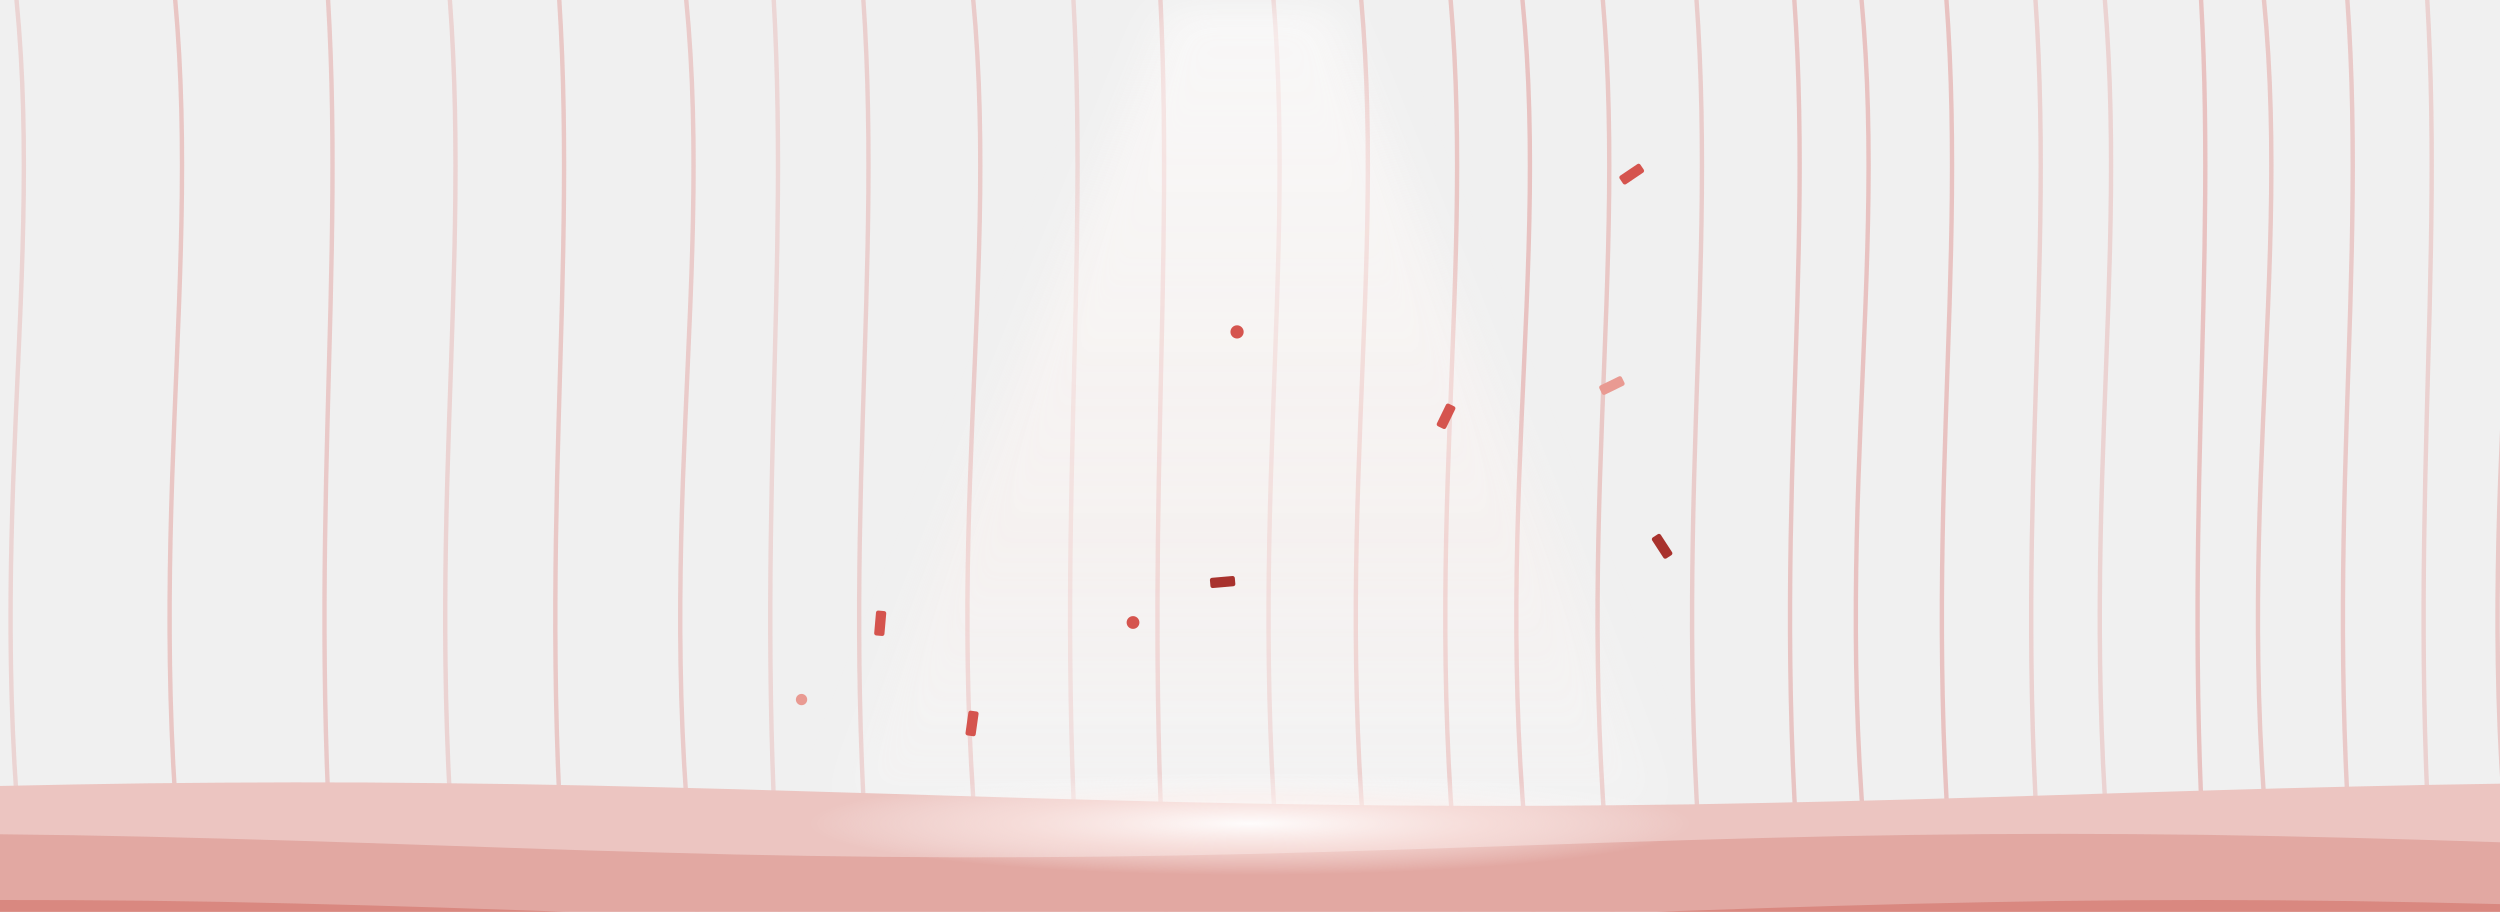
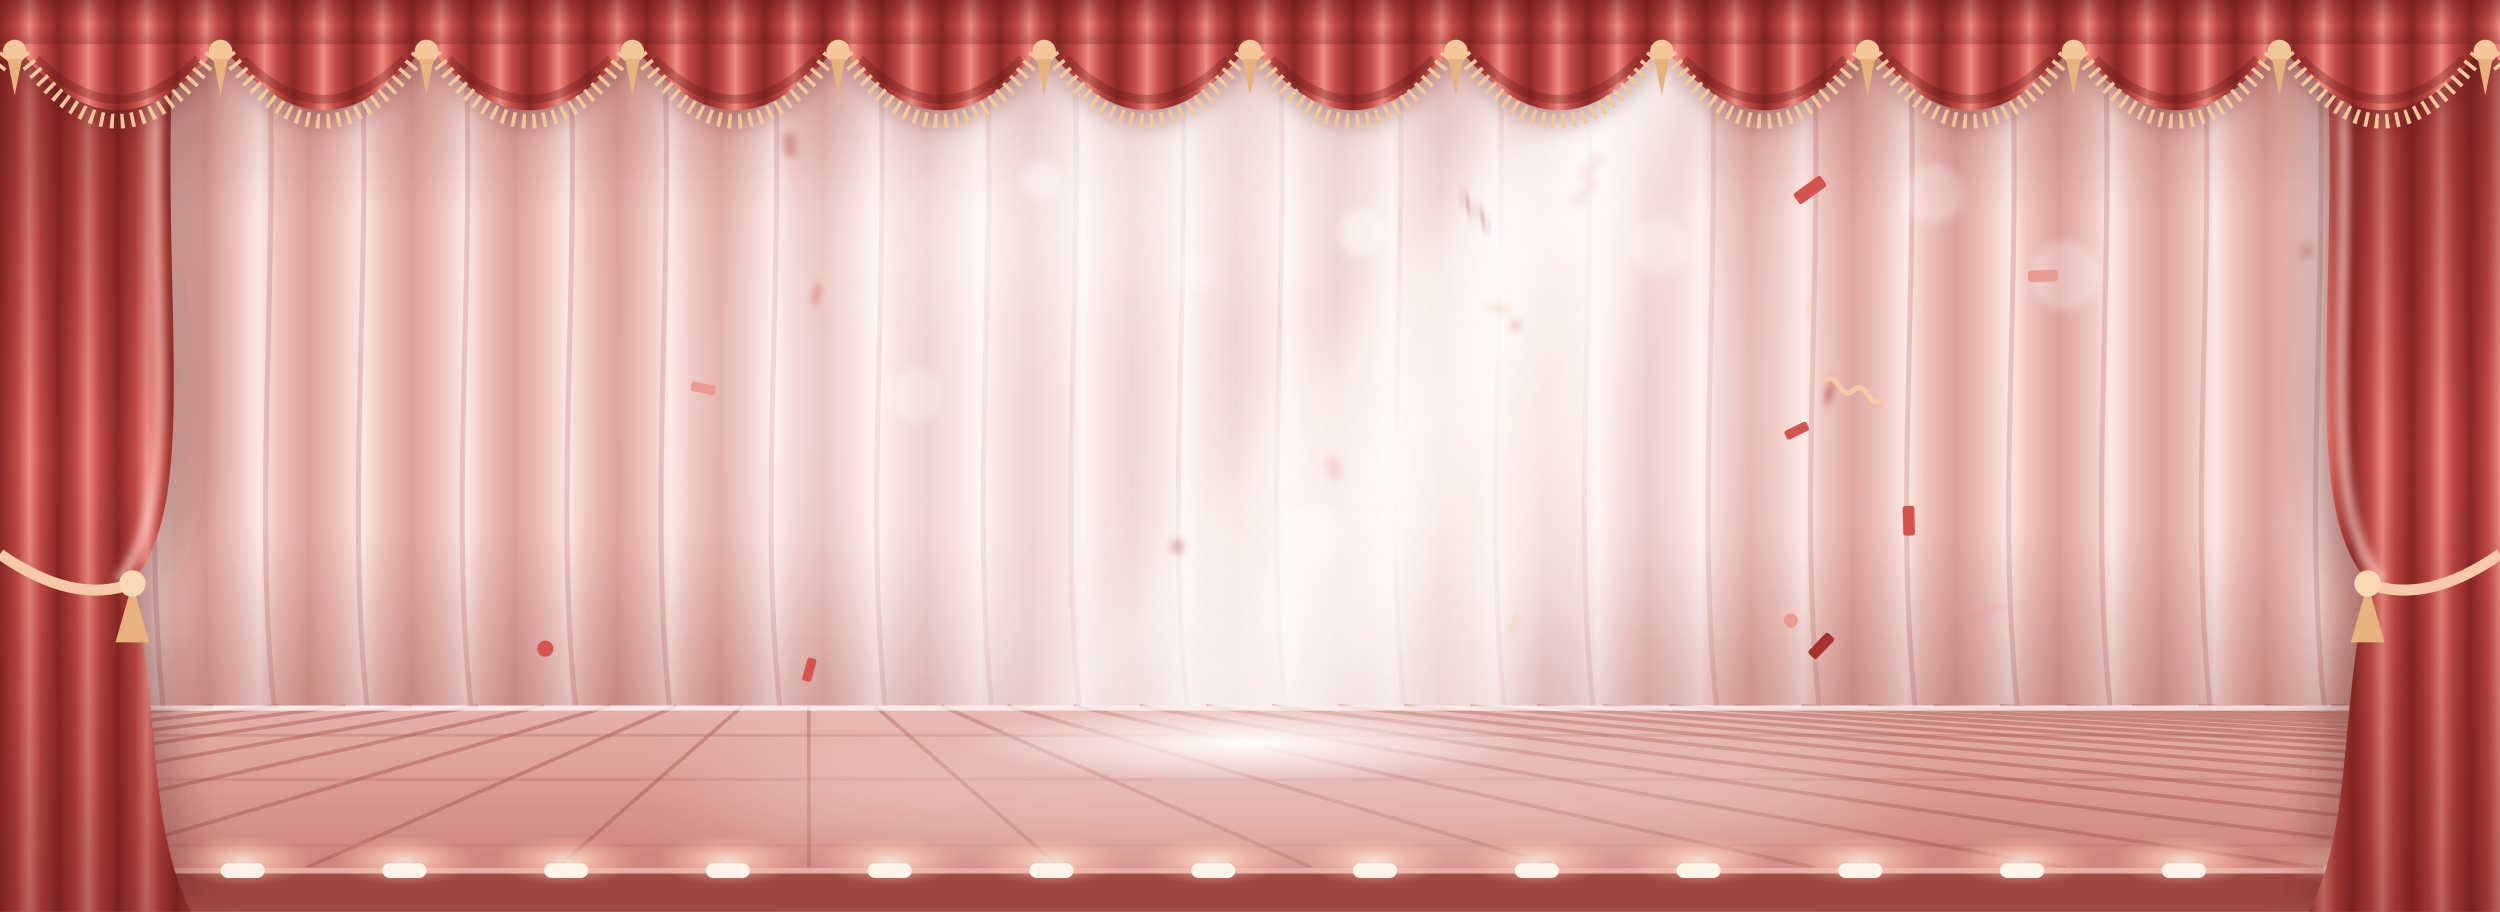
<svg xmlns="http://www.w3.org/2000/svg" viewBox="0 0 340 124" preserveAspectRatio="xMidYMax slice">
  <defs>
    <filter id="b1" x="-60%" y="-60%" width="220%" height="220%">
      <feGaussianBlur stdDeviation="0.6" />
    </filter>
    <filter id="b2" x="-60%" y="-60%" width="220%" height="220%">
      <feGaussianBlur stdDeviation="1.4" />
    </filter>
    <filter id="b3" x="-60%" y="-60%" width="220%" height="220%">
      <feGaussianBlur stdDeviation="3" />
    </filter>
    <filter id="b6" x="-60%" y="-60%" width="220%" height="220%">
      <feGaussianBlur stdDeviation="6" />
    </filter>
    <filter id="b12" x="-60%" y="-60%" width="220%" height="220%">
      <feGaussianBlur stdDeviation="12" />
    </filter>
+     <linearGradient id="house" x1="0" x2="14" y1="0" y2="0" gradientUnits="userSpaceOnUse" spreadMethod="repeat">
+       <stop offset="0" stop-color="#DDA19B" />
+       <stop offset=".3" stop-color="#EEC4BF" />
+       <stop offset=".52" stop-color="#FCE9E6" />
+       <stop offset=".7" stop-color="#EEC4BF" />
+       <stop offset="1" stop-color="#DDA19B" />
+     </linearGradient>
+     <linearGradient id="vel" x1="0" x2="8" y1="0" y2="0" gradientUnits="userSpaceOnUse" spreadMethod="repeat">
+       <stop offset="0" stop-color="#8A2826" />
+       <stop offset=".3" stop-color="#C24A45" />
+       <stop offset=".5" stop-color="#F08C82" />
+       <stop offset=".7" stop-color="#C24A45" />
+       <stop offset="1" stop-color="#8A2826" />
+     </linearGradient>
+     <linearGradient id="velV" x1="0" y1="0" x2="0" y2="1">
+       <stop offset="0" stop-color="#5A1414" stop-opacity=".45" />
+       <stop offset=".5" stop-color="#5A1414" stop-opacity="0" />
+       <stop offset="1" stop-color="#5A1414" stop-opacity=".35" />
+     </linearGradient>
+     <linearGradient id="veil" x1="0" y1="0" x2="1" y2="0">
+       <stop offset="0" stop-color="#F8EBEA" stop-opacity=".82" />
+       <stop offset=".45" stop-color="#F8EBEA" stop-opacity=".62" />
+       <stop offset=".72" stop-color="#F8EBEA" stop-opacity="0" />
+     </linearGradient>
+     <linearGradient id="shadeV" x1="0" y1="0" x2="0" y2="1">
+       <stop offset="0" stop-color="#8A3A36" stop-opacity=".35" />
+       <stop offset=".3" stop-color="#8A3A36" stop-opacity="0" />
+       <stop offset=".75" stop-color="#8A3A36" stop-opacity="0" />
+       <stop offset="1" stop-color="#8A3A36" stop-opacity=".25" />
+     </linearGradient>
    <linearGradient id="beam" x1="0" y1="0" x2="0" y2="1">
-       <stop offset="0" stop-color="#FFFFFF" stop-opacity=".85" />
-       <stop offset=".7" stop-color="#FFF4F1" stop-opacity=".5" />
-       <stop offset="1" stop-color="#FFFFFF" stop-opacity=".25" />
+       <stop offset="0" stop-color="#FFFFFF" stop-opacity=".95" />
+       <stop offset=".7" stop-color="#FFF6F3" stop-opacity=".55" />
+       <stop offset="1" stop-color="#FFFFFF" stop-opacity=".3" />
    </linearGradient>
    <radialGradient id="pool">
-       <stop offset="0" stop-color="#FFFFFF" stop-opacity=".95" />
-       <stop offset=".55" stop-color="#FFF1EE" stop-opacity=".5" />
+       <stop offset="0" stop-color="#FFFFFF" stop-opacity="1" />
+       <stop offset=".5" stop-color="#FFF3EF" stop-opacity=".6" />
      <stop offset="1" stop-color="#FFFFFF" stop-opacity="0" />
    </radialGradient>
+     <radialGradient id="glow">
+       <stop offset="0" stop-color="#FFF8F0" />
+       <stop offset=".3" stop-color="#FFD9C2" stop-opacity=".85" />
+       <stop offset="1" stop-color="#FFB49E" stop-opacity="0" />
+     </radialGradient>
+     <linearGradient id="boards" x1="0" y1="0" x2="0" y2="1">
+       <stop offset="0" stop-color="#E6B2AC" />
+       <stop offset="1" stop-color="#C9776F" />
+     </linearGradient>
    <linearGradient id="chrome" x1="0" y1="0" x2="1" y2="0">
-       <stop offset="0" stop-color="#7A2A28" />
-       <stop offset=".3" stop-color="#E9B4AE" />
-       <stop offset=".45" stop-color="#FFFFFF" />
-       <stop offset=".62" stop-color="#C77872" />
+       <stop offset="0" stop-color="#6E2220" />
+       <stop offset=".25" stop-color="#D99089" />
+       <stop offset=".42" stop-color="#FFFFFF" />
+       <stop offset=".55" stop-color="#F3C2BC" />
+       <stop offset=".75" stop-color="#B0524C" />
+       <stop offset="1" stop-color="#4E1412" />
+     </linearGradient>
+     <radialGradient id="grille" cx="35%" cy="30%" r="80%">
+       <stop offset="0" stop-color="#FFFFFF" />
+       <stop offset=".35" stop-color="#F0B8B2" />
+       <stop offset=".75" stop-color="#B24C46" />
      <stop offset="1" stop-color="#5E1A18" />
-     </linearGradient>
-     <linearGradient id="fade" x1="0" y1="0" x2="1" y2="0">
-       <stop offset=".4" stop-color="#fff" stop-opacity="0" />
-       <stop offset=".9" stop-color="#fff" />
-     </linearGradient>
-     <mask id="right">
-       <rect width="340" height="164" fill="url(#fade)" />
-     </mask>
-     <radialGradient id="dusk" cx="80%" cy="45%" r="45%">
-       <stop offset="0" stop-color="#C9675F" stop-opacity=".32" />
-       <stop offset="1" stop-color="#C9675F" stop-opacity="0" />
    </radialGradient>
  </defs>
-   <g>
-     <path d="M1.82 -4C6.67 37 -3.02 74 4.25 128" stroke="#D5544E" stroke-width=".6" fill="none" opacity="0.18" />
-     <path d="M23.43 -4C27.94 37 18.92 74 25.68 128" stroke="#D5544E" stroke-width=".6" fill="none" opacity="0.27" />
-     <path d="M44.36 -4C47.29 37 41.44 74 45.83 128" stroke="#D5544E" stroke-width=".6" fill="none" opacity="0.25" />
-     <path d="M60.85 -4C64.59 37 57.11 74 62.72 128" stroke="#D5544E" stroke-width=".6" fill="none" opacity="0.19" />
-     <path d="M75.78 -4C78.96 37 72.6 74 77.37 128" stroke="#D5544E" stroke-width=".6" fill="none" opacity="0.26" />
-     <path d="M92.9 -4C97.75 37 88.05 74 95.33 128" stroke="#D5544E" stroke-width=".6" fill="none" opacity="0.24" />
-     <path d="M104.98 -4C107.79 37 102.18 74 106.38 128" stroke="#D5544E" stroke-width=".6" fill="none" opacity="0.17" />
-     <path d="M117.12 -4C120.51 37 113.72 74 118.82 128" stroke="#D5544E" stroke-width=".6" fill="none" opacity="0.21" />
-     <path d="M131.95 -4C136.62 37 127.27 74 134.28 128" stroke="#D5544E" stroke-width=".6" fill="none" opacity="0.24" />
-     <path d="M145.75 -4C148.46 37 143.04 74 147.11 128" stroke="#D5544E" stroke-width=".6" fill="none" opacity="0.17" />
-     <path d="M157.61 -4C160.02 37 155.2 74 158.81 128" stroke="#D5544E" stroke-width=".6" fill="none" opacity="0.24" />
-     <path d="M172.84 -4C176.87 37 168.82 74 174.86 128" stroke="#D5544E" stroke-width=".6" fill="none" opacity="0.19" />
-     <path d="M184.74 -4C189.13 37 180.35 74 186.94 128" stroke="#D5544E" stroke-width=".6" fill="none" opacity="0.26" />
-     <path d="M196.91 -4C201.19 37 192.62 74 199.05 128" stroke="#D5544E" stroke-width=".6" fill="none" opacity="0.27" />
-     <path d="M206.62 -4C211.56 37 201.68 74 209.09 128" stroke="#D5544E" stroke-width=".6" fill="none" opacity="0.29" />
-     <path d="M217.61 -4C221.87 37 213.35 74 219.74 128" stroke="#D5544E" stroke-width=".6" fill="none" opacity="0.26" />
-     <path d="M230.41 -4C234 37 226.82 74 232.21 128" stroke="#D5544E" stroke-width=".6" fill="none" opacity="0.23" />
-     <path d="M243.72 -4C247.23 37 240.22 74 245.48 128" stroke="#D5544E" stroke-width=".6" fill="none" opacity="0.28" />
-     <path d="M252.76 -4C257.41 37 248.12 74 255.09 128" stroke="#D5544E" stroke-width=".6" fill="none" opacity="0.29" />
-     <path d="M264.39 -4C268.09 37 260.69 74 266.24 128" stroke="#D5544E" stroke-width=".6" fill="none" opacity="0.29" />
-     <path d="M276.52 -4C279.98 37 273.06 74 278.25 128" stroke="#D5544E" stroke-width=".6" fill="none" opacity="0.20" />
-     <path d="M285.9 -4C290 37 281.8 74 287.95 128" stroke="#D5544E" stroke-width=".6" fill="none" opacity="0.19" />
-     <path d="M299.1 -4C301.9 37 296.29 74 300.5 128" stroke="#D5544E" stroke-width=".6" fill="none" opacity="0.29" />
-     <path d="M307.47 -4C312.35 37 302.6 74 309.91 128" stroke="#D5544E" stroke-width=".6" fill="none" opacity="0.26" />
-     <path d="M318.93 -4C322.48 37 315.37 74 320.7 128" stroke="#D5544E" stroke-width=".6" fill="none" opacity="0.25" />
-     <path d="M329.85 -4C332.78 37 326.91 74 331.32 128" stroke="#D5544E" stroke-width=".6" fill="none" opacity="0.20" />
-     <path d="M340.05 -4C344.85 37 335.25 74 342.45 128" stroke="#D5544E" stroke-width=".6" fill="none" opacity="0.25" />
-   </g>
-   <polygon points="162,-6 178,-6 226,110 114,110" fill="url(#beam)" opacity=".7" filter="url(#b3)" />
-   <polygon points="0,200 0,106.89 10,106.69 20,106.53 30,106.44 40,106.4 50,106.42 60,106.51 70,106.64 80,106.83 90,107.07 100,107.33 110,107.63 120,107.93 130,108.24 140,108.54 150,108.82 160,109.07 170,109.28 180,109.44 190,109.55 200,109.6 210,109.59 220,109.51 230,109.39 240,109.2 250,108.98 260,108.72 270,108.43 280,108.12 290,107.81 300,107.51 310,107.22 320,106.97 330,106.75 340,106.58 350,106.47 340,200" fill="#ECC5C1" />
-   <polygon points="0,200 0,113.46 10,113.59 20,113.79 30,114.04 40,114.33 50,114.65 60,114.99 70,115.33 80,115.66 90,115.95 100,116.21 110,116.4 120,116.53 130,116.6 140,116.58 150,116.5 160,116.35 170,116.14 180,115.87 190,115.56 200,115.23 210,114.89 220,114.55 230,114.24 240,113.96 250,113.72 260,113.55 270,113.44 280,113.4 290,113.44 300,113.54 310,113.72 320,113.95 330,114.23 340,114.55 350,114.88 340,200" fill="#E2A8A2" />
-   <polygon points="0,200 0,122.4 10,122.42 20,122.5 30,122.65 40,122.87 50,123.13 60,123.43 70,123.76 80,124.1 90,124.43 100,124.75 110,125.03 120,125.26 130,125.44 140,125.56 150,125.6 160,125.57 170,125.47 180,125.31 190,125.09 200,124.81 210,124.51 220,124.17 230,123.84 240,123.5 250,123.19 260,122.92 270,122.7 280,122.53 290,122.43 300,122.4 310,122.44 320,122.55 330,122.73 340,122.96 350,123.24 340,200" fill="#D98880" />
-   <ellipse cx="170" cy="112" rx="60" ry="7" fill="url(#pool)" />
-   <rect x="131.74" y="96.61" width="1.4" height="3.4" rx=".3" fill="#D5544E" transform="rotate(8 131.74 96.61)" />
-   <rect x="119.16" y="83.01" width="1.4" height="3.4" rx=".3" fill="#D5544E" transform="rotate(5 119.16 83.01)" />
-   <circle cx="168.24" cy="45.14" r="0.9" fill="#D5544E" />
-   <rect x="167.91" y="78.31" width="1.4" height="3.4" rx=".3" fill="#A8322D" transform="rotate(85 167.91 78.31)" />
-   <rect x="227.56" y="75.34" width="1.4" height="3.4" rx=".3" fill="#A8322D" transform="rotate(147 227.56 75.34)" />
-   <circle cx="154.09" cy="84.66" r="0.87" fill="#D5544E" />
-   <rect x="196.78" y="54.78" width="1.4" height="3.4" rx=".3" fill="#D5544E" transform="rotate(26 196.78 54.78)" />
-   <circle cx="109.01" cy="95.14" r="0.77" fill="#E99A92" />
-   <rect x="220.44" y="51.06" width="1.4" height="3.4" rx=".3" fill="#E99A92" transform="rotate(64 220.44 51.06)" />
-   <rect x="222.93" y="22.15" width="1.4" height="3.4" rx=".3" fill="#D5544E" transform="rotate(56 222.93 22.15)" />
+   <rect width="340" height="98" fill="url(#house)" />
+   <path d="M6.86 0C8.86 34 4.86 67 7.86 96" stroke="#C47E77" stroke-width=".7" fill="none" opacity=".35" />
+   <path d="M21.18 0C23.18 34 19.18 67 22.18 96" stroke="#C47E77" stroke-width=".7" fill="none" opacity=".35" />
+   <path d="M36.27 0C38.27 34 34.27 67 37.27 96" stroke="#C47E77" stroke-width=".7" fill="none" opacity=".35" />
+   <path d="M48.9 0C50.9 34 46.9 67 49.9 96" stroke="#C47E77" stroke-width=".7" fill="none" opacity=".35" />
+   <path d="M63.02 0C65.02 34 61.02 67 64.02 96" stroke="#C47E77" stroke-width=".7" fill="none" opacity=".35" />
+   <path d="M77.26 0C79.26 34 75.26 67 78.26 96" stroke="#C47E77" stroke-width=".7" fill="none" opacity=".35" />
+   <path d="M90.05 0C92.05 34 88.05 67 91.05 96" stroke="#C47E77" stroke-width=".7" fill="none" opacity=".35" />
+   <path d="M105.04 0C107.04 34 103.04 67 106.04 96" stroke="#C47E77" stroke-width=".7" fill="none" opacity=".35" />
+   <path d="M119.39 0C121.39 34 117.39 67 120.39 96" stroke="#C47E77" stroke-width=".7" fill="none" opacity=".35" />
+   <path d="M133.88 0C135.88 34 131.88 67 134.88 96" stroke="#C47E77" stroke-width=".7" fill="none" opacity=".35" />
+   <path d="M145.78 0C147.78 34 143.78 67 146.78 96" stroke="#C47E77" stroke-width=".7" fill="none" opacity=".35" />
+   <path d="M160.41 0C162.41 34 158.41 67 161.41 96" stroke="#C47E77" stroke-width=".7" fill="none" opacity=".35" />
+   <path d="M173.77 0C175.77 34 171.77 67 174.77 96" stroke="#C47E77" stroke-width=".7" fill="none" opacity=".35" />
+   <path d="M189.93 0C191.93 34 187.93 67 190.93 96" stroke="#C47E77" stroke-width=".7" fill="none" opacity=".35" />
+   <path d="M203.58 0C205.58 34 201.58 67 204.58 96" stroke="#C47E77" stroke-width=".7" fill="none" opacity=".35" />
+   <path d="M215.63 0C217.63 34 213.63 67 216.63 96" stroke="#C47E77" stroke-width=".7" fill="none" opacity=".35" />
+   <path d="M232.45 0C234.45 34 230.45 67 233.45 96" stroke="#C47E77" stroke-width=".7" fill="none" opacity=".35" />
+   <path d="M246.39 0C248.39 34 244.39 67 247.39 96" stroke="#C47E77" stroke-width=".7" fill="none" opacity=".35" />
+   <path d="M259.46 0C261.46 34 257.46 67 260.46 96" stroke="#C47E77" stroke-width=".7" fill="none" opacity=".35" />
+   <path d="M273.35 0C275.35 34 271.35 67 274.35 96" stroke="#C47E77" stroke-width=".7" fill="none" opacity=".35" />
+   <path d="M285.97 0C287.97 34 283.97 67 286.97 96" stroke="#C47E77" stroke-width=".7" fill="none" opacity=".35" />
+   <path d="M299.55 0C301.55 34 297.55 67 300.55 96" stroke="#C47E77" stroke-width=".7" fill="none" opacity=".35" />
+   <path d="M315.09 0C317.09 34 313.09 67 316.09 96" stroke="#C47E77" stroke-width=".7" fill="none" opacity=".35" />
+   <path d="M327.68 0C329.68 34 325.68 67 328.68 96" stroke="#C47E77" stroke-width=".7" fill="none" opacity=".35" />
+   <path d="M342.07 0C344.07 34 340.07 67 343.07 96" stroke="#C47E77" stroke-width=".7" fill="none" opacity=".35" />
+   <rect width="340" height="96" fill="url(#shadeV)" />
+   <ellipse cx="170" cy="53" rx="70" ry="60" fill="#FFFFFF" opacity=".55" filter="url(#b12)" />
+   <polygon points="222,0 234,0 204,102 136,102" fill="url(#beam)" opacity=".85" filter="url(#b3)" />
+   <polygon points="226,0 230,0 182,100 158,100" fill="#FFFFFF" opacity=".35" filter="url(#b3)" />
+   <ellipse cx="156.32" cy="16.23" rx="18.5" ry="5.76" fill="#FFFFFF" opacity="0.28" filter="url(#b6)" />
+   <ellipse cx="179.61" cy="61.38" rx="19" ry="6.65" fill="#FFFFFF" opacity="0.22" filter="url(#b6)" />
+   <ellipse cx="159.37" cy="87.83" rx="25.94" ry="7.36" fill="#FFFFFF" opacity="0.26" filter="url(#b6)" />
+   <ellipse cx="162.48" cy="31" rx="16.05" ry="4.28" fill="#FFFFFF" opacity="0.26" filter="url(#b6)" />
+   <ellipse cx="169.63" cy="76.65" rx="17.41" ry="7.83" fill="#FFFFFF" opacity="0.28" filter="url(#b6)" />
+   <ellipse cx="136.05" cy="29.52" rx="24.74" ry="5.88" fill="#FFFFFF" opacity="0.30" filter="url(#b6)" />
+   <ellipse cx="169.38" cy="19.4" rx="20.81" ry="7.11" fill="#FFFFFF" opacity="0.19" filter="url(#b6)" />
+   <ellipse cx="143.32" cy="38.61" rx="25.5" ry="7.03" fill="#FFFFFF" opacity="0.17" filter="url(#b6)" />
+   <circle cx="141.6" cy="24.47" r="2.65" fill="#FFFFFF" opacity="0.41" filter="url(#b1)" />
+   <circle cx="124.42" cy="53.79" r="3.62" fill="#FFFFFF" opacity="0.29" filter="url(#b1)" />
+   <circle cx="262.97" cy="26.38" r="4.11" fill="#FFFFFF" opacity="0.27" filter="url(#b1)" />
+   <circle cx="185.19" cy="31.62" r="3.17" fill="#FFFFFF" opacity="0.44" filter="url(#b1)" />
+   <circle cx="280.85" cy="37.47" r="4.71" fill="#FFFFFF" opacity="0.29" filter="url(#b1)" />
+   <circle cx="178.57" cy="72.68" r="4.1" fill="#FFFFFF" opacity="0.27" filter="url(#b1)" />
+   <circle cx="327.33" cy="31.65" r="3.15" fill="#FFFFFF" opacity="0.40" filter="url(#b1)" />
+   <circle cx="162.24" cy="36.96" r="2.68" fill="#FFFFFF" opacity="0.27" filter="url(#b1)" />
+   <circle cx="225.68" cy="33.55" r="4" fill="#FFFFFF" opacity="0.32" filter="url(#b1)" />
+   <rect x="206.05" y="83.3" width="1.04" height="2.64" rx=".35" fill="#F6C9A8" opacity="0.45" transform="rotate(24.43 206.05 83.3)" filter="url(#b1)" />
+   <rect x="246.78" y="40.51" width="0.94" height="2.37" rx=".35" fill="#F6C9A8" opacity="0.45" transform="rotate(44.91 246.78 40.51)" filter="url(#b1)" />
+   <path d="M273.03 82.07c0.98 -1.48 1.97 1.48 2.95 0s1.97 1.48 2.95 0" fill="none" stroke="#E99A92" stroke-width="0.49" stroke-linecap="round" opacity="0.45" transform="rotate(158.79 273.03 82.07)" filter="url(#b1)" />
+   <path d="M198.62 26.85c0.91 -1.37 1.83 1.37 2.74 0s1.83 1.37 2.74 0" fill="none" stroke="#A8322D" stroke-width="0.46" stroke-linecap="round" opacity="0.45" transform="rotate(42.91 198.62 26.85)" filter="url(#b1)" />
+   <circle cx="160.13" cy="74.37" r="0.8" fill="#A8322D" opacity="0.45" filter="url(#b1)" />
+   <rect x="328.66" y="28.34" width="1.04" height="2.64" rx=".35" fill="#F6C9A8" opacity="0.45" transform="rotate(110.57 328.66 28.34)" filter="url(#b1)" />
+   <rect x="314.66" y="33.46" width="0.85" height="2.15" rx=".35" fill="#A8322D" opacity="0.45" transform="rotate(74.06 314.66 33.46)" filter="url(#b1)" />
+   <rect x="110.9" y="38.61" width="1.06" height="2.69" rx=".35" fill="#D5544E" opacity="0.45" transform="rotate(16.59 110.9 38.61)" filter="url(#b1)" />
+   <rect x="205.38" y="41.84" width="1.15" height="2.91" rx=".35" fill="#F6C9A8" opacity="0.45" transform="rotate(105.2 205.38 41.84)" filter="url(#b1)" />
+   <rect x="108.21" y="21.18" width="1.22" height="3.1" rx=".35" fill="#A8322D" opacity="0.45" transform="rotate(173.3 108.21 21.18)" filter="url(#b1)" />
+   <rect x="248.87" y="51.83" width="1.15" height="2.91" rx=".35" fill="#A8322D" opacity="0.45" transform="rotate(24.59 248.87 51.83)" filter="url(#b1)" />
+   <circle cx="206.02" cy="44.27" r="0.63" fill="#D5544E" opacity="0.45" filter="url(#b1)" />
+   <rect x="182.33" y="65.22" width="1.22" height="3.09" rx=".35" fill="#E99A92" opacity="0.45" transform="rotate(169.96 182.33 65.22)" filter="url(#b1)" />
+   <path d="M216.98 20.96c1.19 -1.79 2.39 1.79 3.58 0s2.39 1.79 3.58 0" fill="none" stroke="#E99A92" stroke-width="0.6" stroke-linecap="round" opacity="0.45" transform="rotate(104.88 216.98 20.96)" filter="url(#b1)" />
+   <rect width="340" height="124" fill="none" />
+   <rect x="0" y="96" width="340" height="28" fill="url(#boards)" />
+   <line x1="-34" y1="96" x2="-437.2" y2="118" stroke="#A4544E" stroke-width=".5" opacity=".45" />
+   <line x1="-25" y1="96" x2="-403" y2="118" stroke="#A4544E" stroke-width=".5" opacity=".45" />
+   <line x1="-16" y1="96" x2="-368.8" y2="118" stroke="#A4544E" stroke-width=".5" opacity=".45" />
+   <line x1="-7" y1="96" x2="-334.6" y2="118" stroke="#A4544E" stroke-width=".5" opacity=".45" />
+   <line x1="2" y1="96" x2="-300.4" y2="118" stroke="#A4544E" stroke-width=".5" opacity=".45" />
+   <line x1="11" y1="96" x2="-266.2" y2="118" stroke="#A4544E" stroke-width=".5" opacity=".45" />
+   <line x1="20" y1="96" x2="-232" y2="118" stroke="#A4544E" stroke-width=".5" opacity=".45" />
+   <line x1="29" y1="96" x2="-197.8" y2="118" stroke="#A4544E" stroke-width=".5" opacity=".45" />
+   <line x1="38" y1="96" x2="-163.6" y2="118" stroke="#A4544E" stroke-width=".5" opacity=".45" />
+   <line x1="47" y1="96" x2="-129.4" y2="118" stroke="#A4544E" stroke-width=".5" opacity=".45" />
+   <line x1="56" y1="96" x2="-95.2" y2="118" stroke="#A4544E" stroke-width=".5" opacity=".45" />
+   <line x1="65" y1="96" x2="-61" y2="118" stroke="#A4544E" stroke-width=".5" opacity=".45" />
+   <line x1="74" y1="96" x2="-26.8" y2="118" stroke="#A4544E" stroke-width=".5" opacity=".45" />
+   <line x1="83" y1="96" x2="7.4" y2="118" stroke="#A4544E" stroke-width=".5" opacity=".45" />
+   <line x1="92" y1="96" x2="41.6" y2="118" stroke="#A4544E" stroke-width=".5" opacity=".45" />
+   <line x1="101" y1="96" x2="75.8" y2="118" stroke="#A4544E" stroke-width=".5" opacity=".45" />
+   <line x1="110" y1="96" x2="110" y2="118" stroke="#A4544E" stroke-width=".5" opacity=".45" />
+   <line x1="119" y1="96" x2="144.2" y2="118" stroke="#A4544E" stroke-width=".5" opacity=".45" />
+   <line x1="128" y1="96" x2="178.4" y2="118" stroke="#A4544E" stroke-width=".5" opacity=".45" />
+   <line x1="137" y1="96" x2="212.6" y2="118" stroke="#A4544E" stroke-width=".5" opacity=".45" />
+   <line x1="146" y1="96" x2="246.8" y2="118" stroke="#A4544E" stroke-width=".5" opacity=".45" />
+   <line x1="155" y1="96" x2="281" y2="118" stroke="#A4544E" stroke-width=".5" opacity=".45" />
+   <line x1="164" y1="96" x2="315.2" y2="118" stroke="#A4544E" stroke-width=".5" opacity=".45" />
+   <line x1="173" y1="96" x2="349.4" y2="118" stroke="#A4544E" stroke-width=".5" opacity=".45" />
+   <line x1="182" y1="96" x2="383.6" y2="118" stroke="#A4544E" stroke-width=".5" opacity=".45" />
+   <line x1="191" y1="96" x2="417.8" y2="118" stroke="#A4544E" stroke-width=".5" opacity=".45" />
+   <line x1="200" y1="96" x2="452" y2="118" stroke="#A4544E" stroke-width=".5" opacity=".45" />
+   <line x1="209" y1="96" x2="486.2" y2="118" stroke="#A4544E" stroke-width=".5" opacity=".45" />
+   <line x1="218" y1="96" x2="520.4" y2="118" stroke="#A4544E" stroke-width=".5" opacity=".45" />
+   <line x1="227" y1="96" x2="554.6" y2="118" stroke="#A4544E" stroke-width=".5" opacity=".45" />
+   <line x1="236" y1="96" x2="588.8" y2="118" stroke="#A4544E" stroke-width=".5" opacity=".45" />
+   <line x1="245" y1="96" x2="623" y2="118" stroke="#A4544E" stroke-width=".5" opacity=".45" />
+   <line x1="254" y1="96" x2="657.2" y2="118" stroke="#A4544E" stroke-width=".5" opacity=".45" />
+   <line x1="263" y1="96" x2="691.4" y2="118" stroke="#A4544E" stroke-width=".5" opacity=".45" />
+   <line x1="272" y1="96" x2="725.6" y2="118" stroke="#A4544E" stroke-width=".5" opacity=".45" />
+   <line x1="281" y1="96" x2="759.8" y2="118" stroke="#A4544E" stroke-width=".5" opacity=".45" />
+   <line x1="290" y1="96" x2="794" y2="118" stroke="#A4544E" stroke-width=".5" opacity=".45" />
+   <line x1="299" y1="96" x2="828.2" y2="118" stroke="#A4544E" stroke-width=".5" opacity=".45" />
+   <line x1="308" y1="96" x2="862.4" y2="118" stroke="#A4544E" stroke-width=".5" opacity=".45" />
+   <line x1="317" y1="96" x2="896.6" y2="118" stroke="#A4544E" stroke-width=".5" opacity=".45" />
+   <line x1="326" y1="96" x2="930.8" y2="118" stroke="#A4544E" stroke-width=".5" opacity=".45" />
+   <line x1="335" y1="96" x2="965" y2="118" stroke="#A4544E" stroke-width=".5" opacity=".45" />
+   <line x1="344" y1="96" x2="999.2" y2="118" stroke="#A4544E" stroke-width=".5" opacity=".45" />
+   <line x1="353" y1="96" x2="1033.4" y2="118" stroke="#A4544E" stroke-width=".5" opacity=".45" />
+   <line x1="362" y1="96" x2="1067.6" y2="118" stroke="#A4544E" stroke-width=".5" opacity=".45" />
+   <line x1="371" y1="96" x2="1101.8" y2="118" stroke="#A4544E" stroke-width=".5" opacity=".45" />
+   <line x1="0" y1="100" x2="340" y2="100" stroke="#A4544E" stroke-width=".4" opacity="0.25" />
+   <line x1="0" y1="106" x2="340" y2="106" stroke="#A4544E" stroke-width=".4" opacity="0.2" />
+   <line x1="0" y1="115" x2="340" y2="115" stroke="#A4544E" stroke-width=".4" opacity="0.15" />
+   <line x1="0" y1="127" x2="340" y2="127" stroke="#A4544E" stroke-width=".4" opacity="0.12" />
+   <line x1="0" y1="96.3" x2="340" y2="96.3" stroke="#FFFFFF" stroke-width=".7" opacity=".7" />
+   <ellipse cx="176" cy="108" rx="80" ry="10" fill="#FFFFFF" opacity=".35" filter="url(#b6)" />
+   <ellipse cx="170" cy="101" rx="38" ry="5.5" fill="url(#pool)" />
+   <rect x="0" y="118" width="340" height="6" fill="#9E4842" />
+   <rect x="0" y="118" width="340" height=".8" fill="#F6C9C2" opacity=".8" />
+   <ellipse cx="11" cy="117" rx="10" ry="3.4" fill="url(#glow)" opacity=".75" />
+   <rect x="8" y="117.4" width="6" height="2" rx="1" fill="#FFF4EA" />
+   <ellipse cx="33" cy="117" rx="10" ry="3.4" fill="url(#glow)" opacity=".75" />
+   <rect x="30" y="117.4" width="6" height="2" rx="1" fill="#FFF4EA" />
+   <ellipse cx="55" cy="117" rx="10" ry="3.4" fill="url(#glow)" opacity=".75" />
+   <rect x="52" y="117.4" width="6" height="2" rx="1" fill="#FFF4EA" />
+   <ellipse cx="77" cy="117" rx="10" ry="3.4" fill="url(#glow)" opacity=".75" />
+   <rect x="74" y="117.4" width="6" height="2" rx="1" fill="#FFF4EA" />
+   <ellipse cx="99" cy="117" rx="10" ry="3.4" fill="url(#glow)" opacity=".75" />
+   <rect x="96" y="117.4" width="6" height="2" rx="1" fill="#FFF4EA" />
+   <ellipse cx="121" cy="117" rx="10" ry="3.4" fill="url(#glow)" opacity=".75" />
+   <rect x="118" y="117.4" width="6" height="2" rx="1" fill="#FFF4EA" />
+   <ellipse cx="143" cy="117" rx="10" ry="3.4" fill="url(#glow)" opacity=".75" />
+   <rect x="140" y="117.4" width="6" height="2" rx="1" fill="#FFF4EA" />
+   <ellipse cx="165" cy="117" rx="10" ry="3.4" fill="url(#glow)" opacity=".75" />
+   <rect x="162" y="117.4" width="6" height="2" rx="1" fill="#FFF4EA" />
+   <ellipse cx="187" cy="117" rx="10" ry="3.4" fill="url(#glow)" opacity=".75" />
+   <rect x="184" y="117.4" width="6" height="2" rx="1" fill="#FFF4EA" />
+   <ellipse cx="209" cy="117" rx="10" ry="3.4" fill="url(#glow)" opacity=".75" />
+   <rect x="206" y="117.4" width="6" height="2" rx="1" fill="#FFF4EA" />
+   <ellipse cx="231" cy="117" rx="10" ry="3.4" fill="url(#glow)" opacity=".75" />
+   <rect x="228" y="117.4" width="6" height="2" rx="1" fill="#FFF4EA" />
+   <ellipse cx="253" cy="117" rx="10" ry="3.4" fill="url(#glow)" opacity=".75" />
+   <rect x="250" y="117.4" width="6" height="2" rx="1" fill="#FFF4EA" />
+   <ellipse cx="275" cy="117" rx="10" ry="3.4" fill="url(#glow)" opacity=".75" />
+   <rect x="272" y="117.4" width="6" height="2" rx="1" fill="#FFF4EA" />
+   <ellipse cx="297" cy="117" rx="10" ry="3.4" fill="url(#glow)" opacity=".75" />
+   <rect x="294" y="117.4" width="6" height="2" rx="1" fill="#FFF4EA" />
+   <ellipse cx="319" cy="117" rx="10" ry="3.4" fill="url(#glow)" opacity=".75" />
+   <rect x="316" y="117.4" width="6" height="2" rx="1" fill="#FFF4EA" />
+   <ellipse cx="341" cy="117" rx="10" ry="3.4" fill="url(#glow)" opacity=".75" />
+   <rect x="338" y="117.4" width="6" height="2" rx="1" fill="#FFF4EA" />
+   <path d="M24 0C21 37 28 68 18 79C22 99 20 112 26 124H0V0Z" fill="#5A1414" opacity=".35" transform="translate(3 2)" filter="url(#b3)" />
+   <path d="M24 0C21 37 28 68 18 79C22 99 20 112 26 124H0V0Z" fill="url(#vel)" />
+   <path d="M24 0C21 37 28 68 18 79C22 99 20 112 26 124H0V0Z" fill="url(#velV)" />
+   <path d="M22 0C19 37 26 68 16 79" stroke="#FFD0C8" stroke-width="1.3" fill="none" opacity=".75" filter="url(#b1)" />
+   <path d="M0 75.36Q10 82.36 18 79.36" stroke="#F6C9A8" stroke-width="1.5" fill="none" />
+   <path d="M18 79.36l-2.3 8h4.6Z" fill="#E8B27E" />
+   <circle cx="18" cy="79.36" r="1.8" fill="#F8D8B2" />
+   <path d="M316 0C319 37 312 68 322 79C318 99 320 112 314 124H340V0Z" fill="#5A1414" opacity=".35" transform="translate(-3 2)" filter="url(#b3)" />
+   <path d="M316 0C319 37 312 68 322 79C318 99 320 112 314 124H340V0Z" fill="url(#vel)" />
+   <path d="M316 0C319 37 312 68 322 79C318 99 320 112 314 124H340V0Z" fill="url(#velV)" />
+   <path d="M318 0C321 37 314 68 324 79" stroke="#FFD0C8" stroke-width="1.3" fill="none" opacity=".75" filter="url(#b1)" />
+   <path d="M340 75.36Q330 82.36 322 79.36" stroke="#F6C9A8" stroke-width="1.5" fill="none" />
+   <path d="M322 79.36l-2.3 8h4.6Z" fill="#E8B27E" />
+   <circle cx="322" cy="79.36" r="1.8" fill="#F8D8B2" />
+   <rect y="-1" width="340" height="9" fill="#5A1414" opacity=".3" filter="url(#b2)" />
+   <rect width="340" height="7" fill="url(#vel)" />
+   <rect width="340" height="7" fill="url(#velV)" />
+   <path d="M-26 6Q-12 24 2 6" fill="#5A1414" opacity=".3" transform="translate(0 2)" filter="url(#b2)" />
+   <path d="M-26 6Q-12 24 2 6Z" fill="url(#vel)" />
+   <path d="M-23 8Q-12 19 -1 8" stroke="#5A1414" stroke-width="1.2" opacity=".3" fill="none" />
+   <path d="M-25 7.5Q-12 25.5 1 7.5" stroke="#F3C79A" stroke-width="2" stroke-dasharray=".5 .9" fill="none" />
+   <circle cx="-26" cy="7" r="1.6" fill="#F3C79A" />
+   <path d="M-27 8l1 5 1-5Z" fill="#E8B27E" />
+   <path d="M2 6Q16 24 30 6" fill="#5A1414" opacity=".3" transform="translate(0 2)" filter="url(#b2)" />
+   <path d="M2 6Q16 24 30 6Z" fill="url(#vel)" />
+   <path d="M5 8Q16 19 27 8" stroke="#5A1414" stroke-width="1.2" opacity=".3" fill="none" />
+   <path d="M3 7.5Q16 25.5 29 7.5" stroke="#F3C79A" stroke-width="2" stroke-dasharray=".5 .9" fill="none" />
+   <circle cx="2" cy="7" r="1.6" fill="#F3C79A" />
+   <path d="M1 8l1 5 1-5Z" fill="#E8B27E" />
+   <path d="M30 6Q44 24 58 6" fill="#5A1414" opacity=".3" transform="translate(0 2)" filter="url(#b2)" />
+   <path d="M30 6Q44 24 58 6Z" fill="url(#vel)" />
+   <path d="M33 8Q44 19 55 8" stroke="#5A1414" stroke-width="1.2" opacity=".3" fill="none" />
+   <path d="M31 7.5Q44 25.5 57 7.5" stroke="#F3C79A" stroke-width="2" stroke-dasharray=".5 .9" fill="none" />
+   <circle cx="30" cy="7" r="1.6" fill="#F3C79A" />
+   <path d="M29 8l1 5 1-5Z" fill="#E8B27E" />
+   <path d="M58 6Q72 24 86 6" fill="#5A1414" opacity=".3" transform="translate(0 2)" filter="url(#b2)" />
+   <path d="M58 6Q72 24 86 6Z" fill="url(#vel)" />
+   <path d="M61 8Q72 19 83 8" stroke="#5A1414" stroke-width="1.2" opacity=".3" fill="none" />
+   <path d="M59 7.5Q72 25.5 85 7.5" stroke="#F3C79A" stroke-width="2" stroke-dasharray=".5 .9" fill="none" />
+   <circle cx="58" cy="7" r="1.6" fill="#F3C79A" />
+   <path d="M57 8l1 5 1-5Z" fill="#E8B27E" />
+   <path d="M86 6Q100 24 114 6" fill="#5A1414" opacity=".3" transform="translate(0 2)" filter="url(#b2)" />
+   <path d="M86 6Q100 24 114 6Z" fill="url(#vel)" />
+   <path d="M89 8Q100 19 111 8" stroke="#5A1414" stroke-width="1.2" opacity=".3" fill="none" />
+   <path d="M87 7.5Q100 25.5 113 7.5" stroke="#F3C79A" stroke-width="2" stroke-dasharray=".5 .9" fill="none" />
+   <circle cx="86" cy="7" r="1.6" fill="#F3C79A" />
+   <path d="M85 8l1 5 1-5Z" fill="#E8B27E" />
+   <path d="M114 6Q128 24 142 6" fill="#5A1414" opacity=".3" transform="translate(0 2)" filter="url(#b2)" />
+   <path d="M114 6Q128 24 142 6Z" fill="url(#vel)" />
+   <path d="M117 8Q128 19 139 8" stroke="#5A1414" stroke-width="1.2" opacity=".3" fill="none" />
+   <path d="M115 7.5Q128 25.5 141 7.5" stroke="#F3C79A" stroke-width="2" stroke-dasharray=".5 .9" fill="none" />
+   <circle cx="114" cy="7" r="1.6" fill="#F3C79A" />
+   <path d="M113 8l1 5 1-5Z" fill="#E8B27E" />
+   <path d="M142 6Q156 24 170 6" fill="#5A1414" opacity=".3" transform="translate(0 2)" filter="url(#b2)" />
+   <path d="M142 6Q156 24 170 6Z" fill="url(#vel)" />
+   <path d="M145 8Q156 19 167 8" stroke="#5A1414" stroke-width="1.2" opacity=".3" fill="none" />
+   <path d="M143 7.5Q156 25.5 169 7.5" stroke="#F3C79A" stroke-width="2" stroke-dasharray=".5 .9" fill="none" />
+   <circle cx="142" cy="7" r="1.6" fill="#F3C79A" />
+   <path d="M141 8l1 5 1-5Z" fill="#E8B27E" />
+   <path d="M170 6Q184 24 198 6" fill="#5A1414" opacity=".3" transform="translate(0 2)" filter="url(#b2)" />
+   <path d="M170 6Q184 24 198 6Z" fill="url(#vel)" />
+   <path d="M173 8Q184 19 195 8" stroke="#5A1414" stroke-width="1.2" opacity=".3" fill="none" />
+   <path d="M171 7.5Q184 25.5 197 7.5" stroke="#F3C79A" stroke-width="2" stroke-dasharray=".5 .9" fill="none" />
+   <circle cx="170" cy="7" r="1.6" fill="#F3C79A" />
+   <path d="M169 8l1 5 1-5Z" fill="#E8B27E" />
+   <path d="M198 6Q212 24 226 6" fill="#5A1414" opacity=".3" transform="translate(0 2)" filter="url(#b2)" />
+   <path d="M198 6Q212 24 226 6Z" fill="url(#vel)" />
+   <path d="M201 8Q212 19 223 8" stroke="#5A1414" stroke-width="1.2" opacity=".3" fill="none" />
+   <path d="M199 7.5Q212 25.5 225 7.5" stroke="#F3C79A" stroke-width="2" stroke-dasharray=".5 .9" fill="none" />
+   <circle cx="198" cy="7" r="1.6" fill="#F3C79A" />
+   <path d="M197 8l1 5 1-5Z" fill="#E8B27E" />
+   <path d="M226 6Q240 24 254 6" fill="#5A1414" opacity=".3" transform="translate(0 2)" filter="url(#b2)" />
+   <path d="M226 6Q240 24 254 6Z" fill="url(#vel)" />
+   <path d="M229 8Q240 19 251 8" stroke="#5A1414" stroke-width="1.2" opacity=".3" fill="none" />
+   <path d="M227 7.5Q240 25.5 253 7.5" stroke="#F3C79A" stroke-width="2" stroke-dasharray=".5 .9" fill="none" />
+   <circle cx="226" cy="7" r="1.6" fill="#F3C79A" />
+   <path d="M225 8l1 5 1-5Z" fill="#E8B27E" />
+   <path d="M254 6Q268 24 282 6" fill="#5A1414" opacity=".3" transform="translate(0 2)" filter="url(#b2)" />
+   <path d="M254 6Q268 24 282 6Z" fill="url(#vel)" />
+   <path d="M257 8Q268 19 279 8" stroke="#5A1414" stroke-width="1.2" opacity=".3" fill="none" />
+   <path d="M255 7.5Q268 25.5 281 7.5" stroke="#F3C79A" stroke-width="2" stroke-dasharray=".5 .9" fill="none" />
+   <circle cx="254" cy="7" r="1.6" fill="#F3C79A" />
+   <path d="M253 8l1 5 1-5Z" fill="#E8B27E" />
+   <path d="M282 6Q296 24 310 6" fill="#5A1414" opacity=".3" transform="translate(0 2)" filter="url(#b2)" />
+   <path d="M282 6Q296 24 310 6Z" fill="url(#vel)" />
+   <path d="M285 8Q296 19 307 8" stroke="#5A1414" stroke-width="1.2" opacity=".3" fill="none" />
+   <path d="M283 7.5Q296 25.5 309 7.5" stroke="#F3C79A" stroke-width="2" stroke-dasharray=".5 .9" fill="none" />
+   <circle cx="282" cy="7" r="1.6" fill="#F3C79A" />
+   <path d="M281 8l1 5 1-5Z" fill="#E8B27E" />
+   <path d="M310 6Q324 24 338 6" fill="#5A1414" opacity=".3" transform="translate(0 2)" filter="url(#b2)" />
+   <path d="M310 6Q324 24 338 6Z" fill="url(#vel)" />
+   <path d="M313 8Q324 19 335 8" stroke="#5A1414" stroke-width="1.2" opacity=".3" fill="none" />
+   <path d="M311 7.5Q324 25.5 337 7.5" stroke="#F3C79A" stroke-width="2" stroke-dasharray=".5 .9" fill="none" />
+   <circle cx="310" cy="7" r="1.6" fill="#F3C79A" />
+   <path d="M309 8l1 5 1-5Z" fill="#E8B27E" />
+   <path d="M338 6Q352 24 366 6" fill="#5A1414" opacity=".3" transform="translate(0 2)" filter="url(#b2)" />
+   <path d="M338 6Q352 24 366 6Z" fill="url(#vel)" />
+   <path d="M341 8Q352 19 363 8" stroke="#5A1414" stroke-width="1.2" opacity=".3" fill="none" />
+   <path d="M339 7.5Q352 25.5 365 7.5" stroke="#F3C79A" stroke-width="2" stroke-dasharray=".5 .9" fill="none" />
+   <circle cx="338" cy="7" r="1.6" fill="#F3C79A" />
+   <path d="M337 8l1 5 1-5Z" fill="#E8B27E" />
+   <path d="M366 6Q380 24 394 6" fill="#5A1414" opacity=".3" transform="translate(0 2)" filter="url(#b2)" />
+   <path d="M366 6Q380 24 394 6Z" fill="url(#vel)" />
+   <path d="M369 8Q380 19 391 8" stroke="#5A1414" stroke-width="1.2" opacity=".3" fill="none" />
+   <path d="M367 7.5Q380 25.5 393 7.5" stroke="#F3C79A" stroke-width="2" stroke-dasharray=".5 .9" fill="none" />
+   <circle cx="366" cy="7" r="1.6" fill="#F3C79A" />
+   <path d="M365 8l1 5 1-5Z" fill="#E8B27E" />
+   <rect x="109.88" y="89.36" width="1.28" height="3.23" rx=".35" fill="#D5544E" opacity="1" transform="rotate(15.33 109.88 89.36)" />
+   <rect x="279.81" y="36.66" width="1.59" height="4.02" rx=".35" fill="#E99A92" opacity="1" transform="rotate(87.73 279.81 36.66)" />
+   <rect x="260.45" y="72.82" width="1.6" height="4.05" rx=".35" fill="#D5544E" opacity="1" transform="rotate(178.49 260.45 72.82)" />
+   <circle cx="74.16" cy="88.22" r="1.1" fill="#D5544E" opacity="1" />
+   <path d="M248.11 51.83c1.38 -2.07 2.76 2.07 4.14 0s2.76 2.07 4.14 0" fill="none" stroke="#F6C9A8" stroke-width="0.69" stroke-linecap="round" opacity="1" transform="rotate(17.57 248.11 51.83)" />
+   <rect x="245.57" y="57.25" width="1.32" height="3.34" rx=".35" fill="#D5544E" opacity="1" transform="rotate(64.03 245.57 57.25)" />
+   <rect x="248.48" y="85.91" width="1.53" height="3.87" rx=".35" fill="#A8322D" opacity="1" transform="rotate(43.9 248.48 85.91)" />
+   <circle cx="243.55" cy="84.4" r="0.96" fill="#E99A92" opacity="1" />
+   <rect x="247.46" y="23.79" width="1.78" height="4.52" rx=".35" fill="#D5544E" opacity="1" transform="rotate(54.01 247.46 23.79)" />
+   <rect x="97.43" y="52.49" width="1.34" height="3.39" rx=".35" fill="#E99A92" opacity="1" transform="rotate(101.52 97.43 52.49)" />
</svg>
